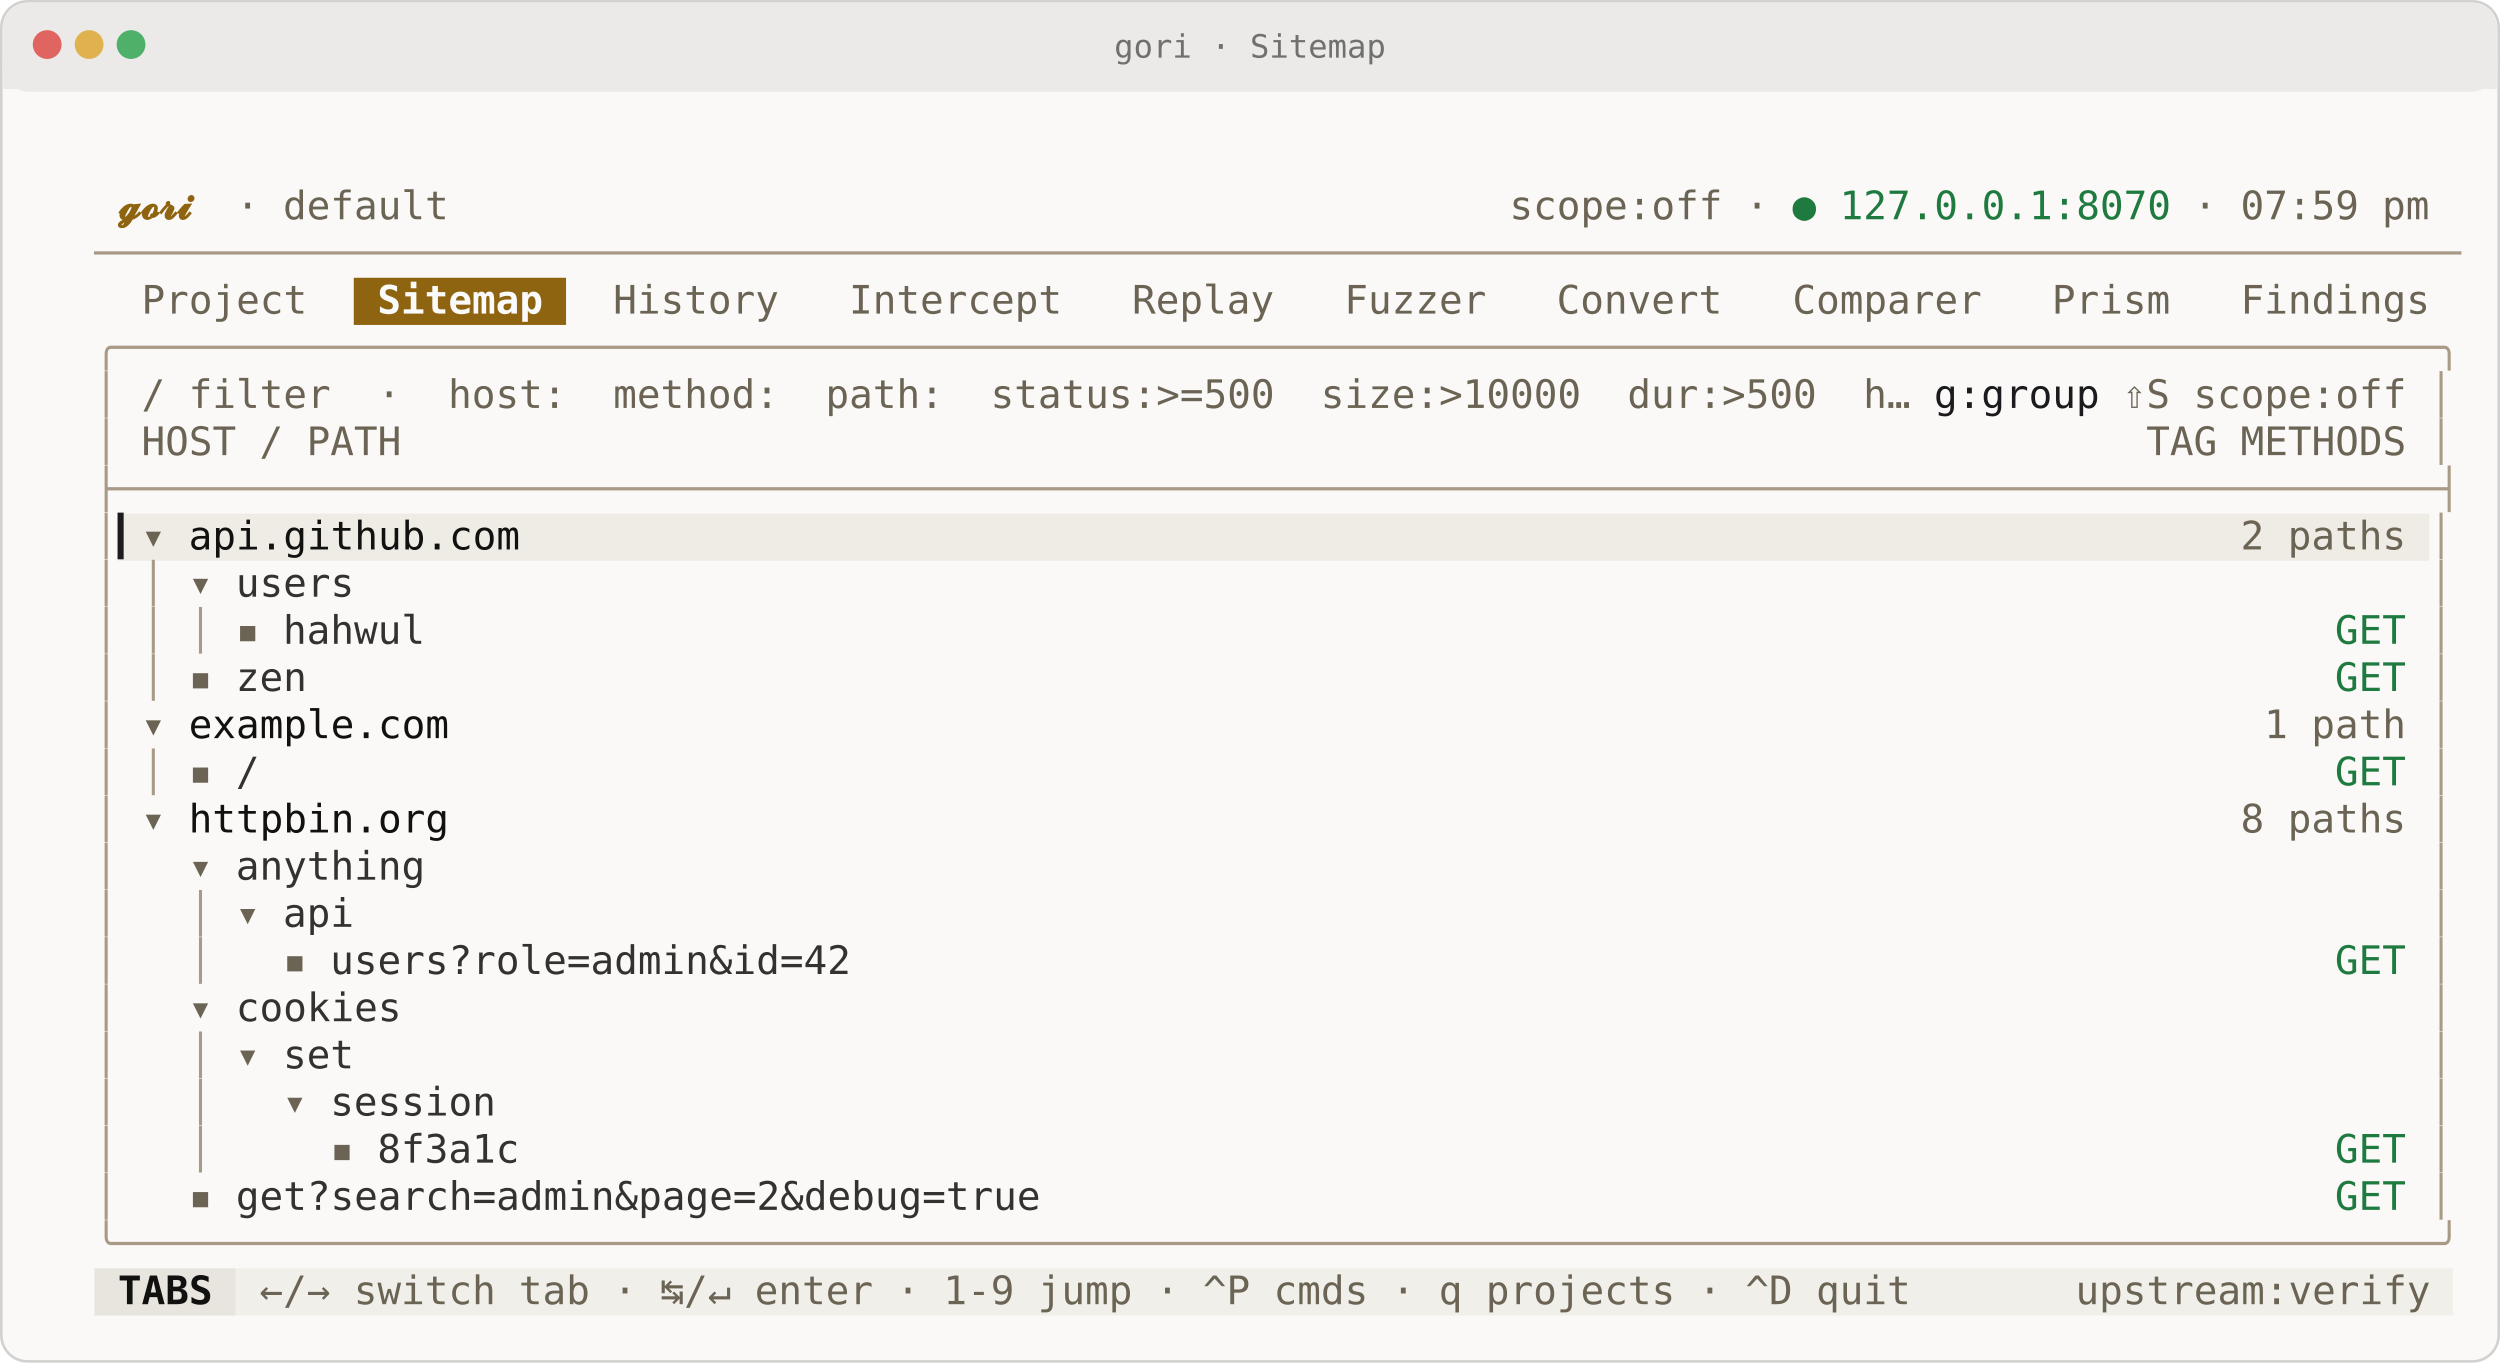
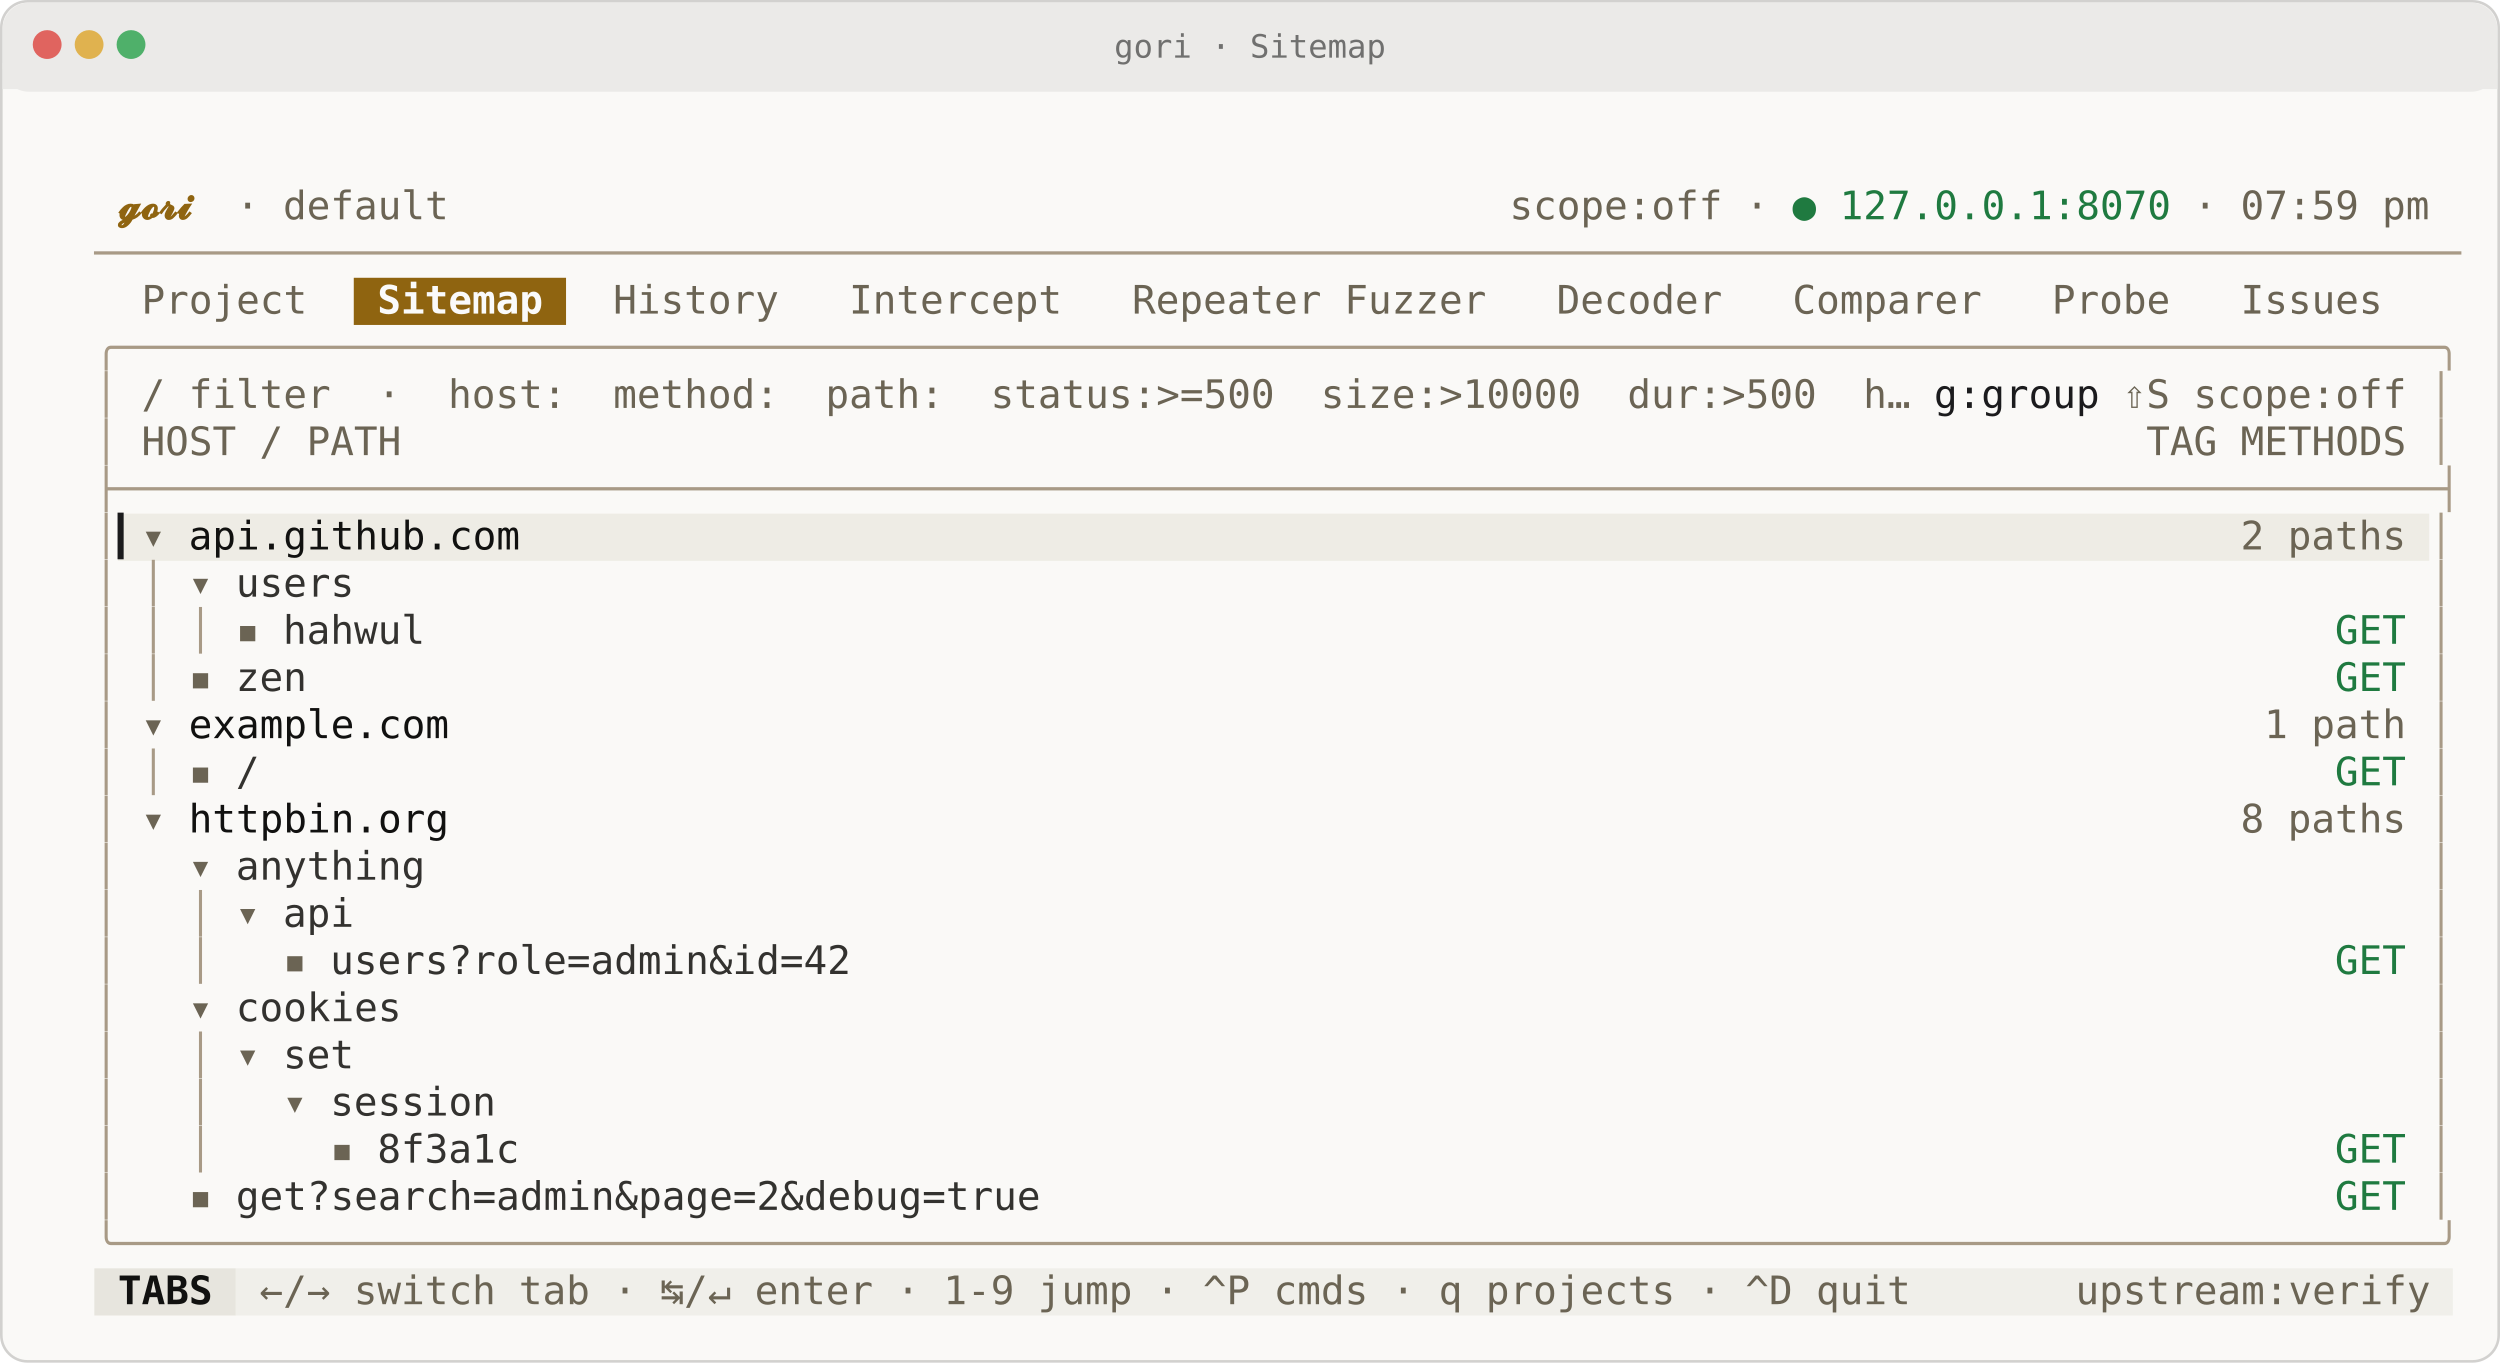
<svg xmlns="http://www.w3.org/2000/svg" width="954" height="520" viewBox="0 0 954.0 520.0" font-family="ui-monospace,'SF Mono','JetBrains Mono',Menlo,Consolas,monospace" font-size="15.0px" role="img" aria-label="gori · Sitemap">
  <rect x="0.5" y="0.5" width="953.0" height="519.0" rx="10" ry="10" fill="#faf9f7" stroke="#d2d1cf" stroke-width="1" />
  <rect x="1" y="1" width="952.0" height="34.0" rx="10" ry="10" fill="#ebeae8" />
  <rect x="1" y="24.0" width="952.0" height="10" fill="#ebeae8" />
  <circle cx="18.0" cy="17.0" r="5.5" fill="#e0645f" />
  <circle cx="34.0" cy="17.0" r="5.5" fill="#e0b24f" />
  <circle cx="50.0" cy="17.0" r="5.5" fill="#4fb06a" />
  <text x="477.0" y="22.0" text-anchor="middle" fill="#70706f" font-size="12.3px">gori · Sitemap</text>
  <rect x="135.00" y="106.00" width="81.00" height="18.00" fill="#8f6410" />
  <rect x="45.00" y="196.00" width="882.00" height="18.00" fill="#eeece5" />
  <rect x="36.00" y="484.00" width="54.00" height="18.00" fill="#e7e5de" />
  <rect x="90.00" y="484.00" width="846.00" height="18.00" fill="#f0efea" />
  <text x="45.00" y="83.68" textLength="36.00" lengthAdjust="spacingAndGlyphs" fill="#8f6410" font-weight="700" xml:space="preserve">𝓰𝓸𝓻𝓲</text>
  <text x="90.00" y="83.68" textLength="9.00" lengthAdjust="spacingAndGlyphs" fill="#6b6454" xml:space="preserve">·</text>
  <text x="108.00" y="83.68" textLength="63.00" lengthAdjust="spacingAndGlyphs" fill="#6b6454" xml:space="preserve">default</text>
  <text x="576.00" y="83.68" textLength="81.00" lengthAdjust="spacingAndGlyphs" fill="#6b6454" xml:space="preserve">scope:off</text>
  <text x="666.00" y="83.68" textLength="9.00" lengthAdjust="spacingAndGlyphs" fill="#6b6454" xml:space="preserve">·</text>
  <text x="684.00" y="83.68" textLength="9.00" lengthAdjust="spacingAndGlyphs" fill="#1f7a40" xml:space="preserve">●</text>
  <text x="702.00" y="83.68" textLength="126.00" lengthAdjust="spacingAndGlyphs" fill="#1f7a40" xml:space="preserve">127.0.0.1:8070</text>
  <text x="837.00" y="83.68" textLength="9.00" lengthAdjust="spacingAndGlyphs" fill="#6b6454" xml:space="preserve">·</text>
  <text x="855.00" y="83.68" textLength="45.00" lengthAdjust="spacingAndGlyphs" fill="#6b6454" xml:space="preserve">07:59</text>
  <text x="909.00" y="83.68" textLength="18.00" lengthAdjust="spacingAndGlyphs" fill="#6b6454" xml:space="preserve">pm</text>
  <text x="36.00" y="101.68" textLength="900.00" lengthAdjust="spacingAndGlyphs" fill="#a89a86" xml:space="preserve">────────────────────────────────────────────────────────────────────────────────────────────────────</text>
  <text x="54.00" y="119.68" textLength="63.00" lengthAdjust="spacingAndGlyphs" fill="#6b6454" xml:space="preserve">Project</text>
  <text x="144.00" y="119.68" textLength="63.00" lengthAdjust="spacingAndGlyphs" fill="#fafafa" font-weight="700" xml:space="preserve">Sitemap</text>
  <text x="234.00" y="119.68" textLength="63.00" lengthAdjust="spacingAndGlyphs" fill="#6b6454" xml:space="preserve">History</text>
  <text x="324.00" y="119.68" textLength="81.00" lengthAdjust="spacingAndGlyphs" fill="#6b6454" xml:space="preserve">Intercept</text>
-   <text x="432.00" y="119.68" textLength="54.00" lengthAdjust="spacingAndGlyphs" fill="#6b6454" xml:space="preserve">Replay</text>
+   <text x="432.00" y="119.68" textLength="54.00" lengthAdjust="spacingAndGlyphs" fill="#6b6454" xml:space="preserve">Repeater</text>
  <text x="513.00" y="119.68" textLength="54.00" lengthAdjust="spacingAndGlyphs" fill="#6b6454" xml:space="preserve">Fuzzer</text>
-   <text x="594.00" y="119.68" textLength="63.00" lengthAdjust="spacingAndGlyphs" fill="#6b6454" xml:space="preserve">Convert</text>
+   <text x="594.00" y="119.68" textLength="63.00" lengthAdjust="spacingAndGlyphs" fill="#6b6454" xml:space="preserve">Decoder</text>
  <text x="684.00" y="119.68" textLength="72.00" lengthAdjust="spacingAndGlyphs" fill="#6b6454" xml:space="preserve">Comparer</text>
-   <text x="783.00" y="119.68" textLength="45.00" lengthAdjust="spacingAndGlyphs" fill="#6b6454" xml:space="preserve">Prism</text>
-   <text x="855.00" y="119.68" textLength="72.00" lengthAdjust="spacingAndGlyphs" fill="#6b6454" xml:space="preserve">Findings</text>
+   <text x="783.00" y="119.68" textLength="45.00" lengthAdjust="spacingAndGlyphs" fill="#6b6454" xml:space="preserve">Probe</text>
+   <text x="855.00" y="119.68" textLength="72.00" lengthAdjust="spacingAndGlyphs" fill="#6b6454" xml:space="preserve">Issues</text>
  <text x="36.00" y="137.68" textLength="900.00" lengthAdjust="spacingAndGlyphs" fill="#a89a86" xml:space="preserve">╭──────────────────────────────────────────────────────────────────────────────────────────────────╮</text>
  <text x="36.00" y="155.68" textLength="9.00" lengthAdjust="spacingAndGlyphs" fill="#a89a86" xml:space="preserve">│</text>
  <text x="54.00" y="155.68" textLength="9.00" lengthAdjust="spacingAndGlyphs" fill="#6b6454" xml:space="preserve">/</text>
  <text x="72.00" y="155.68" textLength="54.00" lengthAdjust="spacingAndGlyphs" fill="#6b6454" xml:space="preserve">filter</text>
  <text x="144.00" y="155.68" textLength="9.00" lengthAdjust="spacingAndGlyphs" fill="#6b6454" xml:space="preserve">·</text>
  <text x="171.00" y="155.68" textLength="45.00" lengthAdjust="spacingAndGlyphs" fill="#6b6454" xml:space="preserve">host:</text>
  <text x="234.00" y="155.68" textLength="63.00" lengthAdjust="spacingAndGlyphs" fill="#6b6454" xml:space="preserve">method:</text>
  <text x="315.00" y="155.68" textLength="45.00" lengthAdjust="spacingAndGlyphs" fill="#6b6454" xml:space="preserve">path:</text>
  <text x="378.00" y="155.68" textLength="108.00" lengthAdjust="spacingAndGlyphs" fill="#6b6454" xml:space="preserve">status:&gt;=500</text>
  <text x="504.00" y="155.68" textLength="99.00" lengthAdjust="spacingAndGlyphs" fill="#6b6454" xml:space="preserve">size:&gt;10000</text>
  <text x="621.00" y="155.68" textLength="72.00" lengthAdjust="spacingAndGlyphs" fill="#6b6454" xml:space="preserve">dur:&gt;500</text>
  <text x="711.00" y="155.68" textLength="18.00" lengthAdjust="spacingAndGlyphs" fill="#6b6454" xml:space="preserve">h…</text>
  <text x="738.00" y="155.68" textLength="63.00" lengthAdjust="spacingAndGlyphs" fill="#1b1b1d" xml:space="preserve">g:group</text>
  <text x="810.00" y="155.68" textLength="18.00" lengthAdjust="spacingAndGlyphs" fill="#6b6454" xml:space="preserve">⇧S</text>
  <text x="837.00" y="155.68" textLength="81.00" lengthAdjust="spacingAndGlyphs" fill="#6b6454" xml:space="preserve">scope:off</text>
  <text x="927.00" y="155.68" textLength="9.00" lengthAdjust="spacingAndGlyphs" fill="#a89a86" xml:space="preserve">│</text>
  <text x="36.00" y="173.68" textLength="9.00" lengthAdjust="spacingAndGlyphs" fill="#a89a86" xml:space="preserve">│</text>
  <text x="54.00" y="173.68" textLength="36.00" lengthAdjust="spacingAndGlyphs" fill="#6b6454" xml:space="preserve">HOST</text>
  <text x="99.00" y="173.68" textLength="9.00" lengthAdjust="spacingAndGlyphs" fill="#6b6454" xml:space="preserve">/</text>
  <text x="117.00" y="173.68" textLength="36.00" lengthAdjust="spacingAndGlyphs" fill="#6b6454" xml:space="preserve">PATH</text>
  <text x="819.00" y="173.68" textLength="27.00" lengthAdjust="spacingAndGlyphs" fill="#6b6454" xml:space="preserve">TAG</text>
  <text x="855.00" y="173.68" textLength="63.00" lengthAdjust="spacingAndGlyphs" fill="#6b6454" xml:space="preserve">METHODS</text>
  <text x="927.00" y="173.68" textLength="9.00" lengthAdjust="spacingAndGlyphs" fill="#a89a86" xml:space="preserve">│</text>
  <text x="36.00" y="191.68" textLength="900.00" lengthAdjust="spacingAndGlyphs" fill="#a89a86" xml:space="preserve">├──────────────────────────────────────────────────────────────────────────────────────────────────┤</text>
  <text x="36.00" y="209.68" textLength="9.00" lengthAdjust="spacingAndGlyphs" fill="#a89a86" xml:space="preserve">│</text>
  <text x="45.00" y="209.68" textLength="9.00" lengthAdjust="spacingAndGlyphs" fill="#1b1b1d" xml:space="preserve">▎</text>
  <text x="54.00" y="209.68" textLength="9.00" lengthAdjust="spacingAndGlyphs" fill="#6b6454" xml:space="preserve">▾</text>
  <text x="72.00" y="209.68" textLength="126.00" lengthAdjust="spacingAndGlyphs" fill="#111110" xml:space="preserve">api.github.com</text>
  <text x="855.00" y="209.68" textLength="9.00" lengthAdjust="spacingAndGlyphs" fill="#6b6454" xml:space="preserve">2</text>
  <text x="873.00" y="209.68" textLength="45.00" lengthAdjust="spacingAndGlyphs" fill="#6b6454" xml:space="preserve">paths</text>
  <text x="927.00" y="209.68" textLength="9.00" lengthAdjust="spacingAndGlyphs" fill="#a89a86" xml:space="preserve">│</text>
  <text x="36.00" y="227.68" textLength="9.00" lengthAdjust="spacingAndGlyphs" fill="#a89a86" xml:space="preserve">│</text>
  <text x="54.00" y="227.68" textLength="9.00" lengthAdjust="spacingAndGlyphs" fill="#a89a86" xml:space="preserve">│</text>
  <text x="72.00" y="227.68" textLength="9.00" lengthAdjust="spacingAndGlyphs" fill="#6b6454" xml:space="preserve">▾</text>
  <text x="90.00" y="227.68" textLength="45.00" lengthAdjust="spacingAndGlyphs" fill="#33322f" xml:space="preserve">users</text>
  <text x="927.00" y="227.68" textLength="9.00" lengthAdjust="spacingAndGlyphs" fill="#a89a86" xml:space="preserve">│</text>
  <text x="36.00" y="245.68" textLength="9.00" lengthAdjust="spacingAndGlyphs" fill="#a89a86" xml:space="preserve">│</text>
  <text x="54.00" y="245.68" textLength="9.00" lengthAdjust="spacingAndGlyphs" fill="#a89a86" xml:space="preserve">│</text>
  <text x="72.00" y="245.68" textLength="9.00" lengthAdjust="spacingAndGlyphs" fill="#a89a86" xml:space="preserve">│</text>
  <text x="90.00" y="245.68" textLength="9.00" lengthAdjust="spacingAndGlyphs" fill="#6b6454" xml:space="preserve">▪</text>
  <text x="108.00" y="245.68" textLength="54.00" lengthAdjust="spacingAndGlyphs" fill="#33322f" xml:space="preserve">hahwul</text>
  <text x="891.00" y="245.68" textLength="27.00" lengthAdjust="spacingAndGlyphs" fill="#1f7a40" xml:space="preserve">GET</text>
  <text x="927.00" y="245.68" textLength="9.00" lengthAdjust="spacingAndGlyphs" fill="#a89a86" xml:space="preserve">│</text>
  <text x="36.00" y="263.68" textLength="9.00" lengthAdjust="spacingAndGlyphs" fill="#a89a86" xml:space="preserve">│</text>
  <text x="54.00" y="263.68" textLength="9.00" lengthAdjust="spacingAndGlyphs" fill="#a89a86" xml:space="preserve">│</text>
  <text x="72.00" y="263.68" textLength="9.00" lengthAdjust="spacingAndGlyphs" fill="#6b6454" xml:space="preserve">▪</text>
  <text x="90.00" y="263.68" textLength="27.00" lengthAdjust="spacingAndGlyphs" fill="#33322f" xml:space="preserve">zen</text>
  <text x="891.00" y="263.68" textLength="27.00" lengthAdjust="spacingAndGlyphs" fill="#1f7a40" xml:space="preserve">GET</text>
  <text x="927.00" y="263.68" textLength="9.00" lengthAdjust="spacingAndGlyphs" fill="#a89a86" xml:space="preserve">│</text>
  <text x="36.00" y="281.68" textLength="9.00" lengthAdjust="spacingAndGlyphs" fill="#a89a86" xml:space="preserve">│</text>
  <text x="54.00" y="281.68" textLength="9.00" lengthAdjust="spacingAndGlyphs" fill="#6b6454" xml:space="preserve">▾</text>
  <text x="72.00" y="281.68" textLength="99.00" lengthAdjust="spacingAndGlyphs" fill="#111110" xml:space="preserve">example.com</text>
  <text x="864.00" y="281.68" textLength="9.00" lengthAdjust="spacingAndGlyphs" fill="#6b6454" xml:space="preserve">1</text>
  <text x="882.00" y="281.68" textLength="36.00" lengthAdjust="spacingAndGlyphs" fill="#6b6454" xml:space="preserve">path</text>
  <text x="927.00" y="281.68" textLength="9.00" lengthAdjust="spacingAndGlyphs" fill="#a89a86" xml:space="preserve">│</text>
  <text x="36.00" y="299.68" textLength="9.00" lengthAdjust="spacingAndGlyphs" fill="#a89a86" xml:space="preserve">│</text>
  <text x="54.00" y="299.68" textLength="9.00" lengthAdjust="spacingAndGlyphs" fill="#a89a86" xml:space="preserve">│</text>
  <text x="72.00" y="299.68" textLength="9.00" lengthAdjust="spacingAndGlyphs" fill="#6b6454" xml:space="preserve">▪</text>
  <text x="90.00" y="299.68" textLength="9.00" lengthAdjust="spacingAndGlyphs" fill="#33322f" xml:space="preserve">/</text>
  <text x="891.00" y="299.68" textLength="27.00" lengthAdjust="spacingAndGlyphs" fill="#1f7a40" xml:space="preserve">GET</text>
  <text x="927.00" y="299.68" textLength="9.00" lengthAdjust="spacingAndGlyphs" fill="#a89a86" xml:space="preserve">│</text>
  <text x="36.00" y="317.68" textLength="9.00" lengthAdjust="spacingAndGlyphs" fill="#a89a86" xml:space="preserve">│</text>
  <text x="54.00" y="317.68" textLength="9.00" lengthAdjust="spacingAndGlyphs" fill="#6b6454" xml:space="preserve">▾</text>
  <text x="72.00" y="317.68" textLength="99.00" lengthAdjust="spacingAndGlyphs" fill="#111110" xml:space="preserve">httpbin.org</text>
  <text x="855.00" y="317.68" textLength="9.00" lengthAdjust="spacingAndGlyphs" fill="#6b6454" xml:space="preserve">8</text>
  <text x="873.00" y="317.68" textLength="45.00" lengthAdjust="spacingAndGlyphs" fill="#6b6454" xml:space="preserve">paths</text>
  <text x="927.00" y="317.68" textLength="9.00" lengthAdjust="spacingAndGlyphs" fill="#a89a86" xml:space="preserve">│</text>
  <text x="36.00" y="335.68" textLength="9.00" lengthAdjust="spacingAndGlyphs" fill="#a89a86" xml:space="preserve">│</text>
  <text x="72.00" y="335.68" textLength="9.00" lengthAdjust="spacingAndGlyphs" fill="#6b6454" xml:space="preserve">▾</text>
  <text x="90.00" y="335.68" textLength="72.00" lengthAdjust="spacingAndGlyphs" fill="#33322f" xml:space="preserve">anything</text>
  <text x="927.00" y="335.68" textLength="9.00" lengthAdjust="spacingAndGlyphs" fill="#a89a86" xml:space="preserve">│</text>
  <text x="36.00" y="353.68" textLength="9.00" lengthAdjust="spacingAndGlyphs" fill="#a89a86" xml:space="preserve">│</text>
  <text x="72.00" y="353.68" textLength="9.00" lengthAdjust="spacingAndGlyphs" fill="#a89a86" xml:space="preserve">│</text>
  <text x="90.00" y="353.68" textLength="9.00" lengthAdjust="spacingAndGlyphs" fill="#6b6454" xml:space="preserve">▾</text>
  <text x="108.00" y="353.68" textLength="27.00" lengthAdjust="spacingAndGlyphs" fill="#33322f" xml:space="preserve">api</text>
  <text x="927.00" y="353.68" textLength="9.00" lengthAdjust="spacingAndGlyphs" fill="#a89a86" xml:space="preserve">│</text>
  <text x="36.00" y="371.68" textLength="9.00" lengthAdjust="spacingAndGlyphs" fill="#a89a86" xml:space="preserve">│</text>
  <text x="72.00" y="371.68" textLength="9.00" lengthAdjust="spacingAndGlyphs" fill="#a89a86" xml:space="preserve">│</text>
  <text x="108.00" y="371.68" textLength="9.00" lengthAdjust="spacingAndGlyphs" fill="#6b6454" xml:space="preserve">▪</text>
  <text x="126.00" y="371.68" textLength="198.00" lengthAdjust="spacingAndGlyphs" fill="#33322f" xml:space="preserve">users?role=admin&amp;id=42</text>
  <text x="891.00" y="371.68" textLength="27.00" lengthAdjust="spacingAndGlyphs" fill="#1f7a40" xml:space="preserve">GET</text>
  <text x="927.00" y="371.68" textLength="9.00" lengthAdjust="spacingAndGlyphs" fill="#a89a86" xml:space="preserve">│</text>
  <text x="36.00" y="389.68" textLength="9.00" lengthAdjust="spacingAndGlyphs" fill="#a89a86" xml:space="preserve">│</text>
  <text x="72.00" y="389.68" textLength="9.00" lengthAdjust="spacingAndGlyphs" fill="#6b6454" xml:space="preserve">▾</text>
  <text x="90.00" y="389.68" textLength="63.00" lengthAdjust="spacingAndGlyphs" fill="#33322f" xml:space="preserve">cookies</text>
  <text x="927.00" y="389.68" textLength="9.00" lengthAdjust="spacingAndGlyphs" fill="#a89a86" xml:space="preserve">│</text>
  <text x="36.00" y="407.68" textLength="9.00" lengthAdjust="spacingAndGlyphs" fill="#a89a86" xml:space="preserve">│</text>
  <text x="72.00" y="407.68" textLength="9.00" lengthAdjust="spacingAndGlyphs" fill="#a89a86" xml:space="preserve">│</text>
  <text x="90.00" y="407.68" textLength="9.00" lengthAdjust="spacingAndGlyphs" fill="#6b6454" xml:space="preserve">▾</text>
  <text x="108.00" y="407.68" textLength="27.00" lengthAdjust="spacingAndGlyphs" fill="#33322f" xml:space="preserve">set</text>
  <text x="927.00" y="407.68" textLength="9.00" lengthAdjust="spacingAndGlyphs" fill="#a89a86" xml:space="preserve">│</text>
  <text x="36.00" y="425.68" textLength="9.00" lengthAdjust="spacingAndGlyphs" fill="#a89a86" xml:space="preserve">│</text>
  <text x="72.00" y="425.68" textLength="9.00" lengthAdjust="spacingAndGlyphs" fill="#a89a86" xml:space="preserve">│</text>
  <text x="108.00" y="425.68" textLength="9.00" lengthAdjust="spacingAndGlyphs" fill="#6b6454" xml:space="preserve">▾</text>
  <text x="126.00" y="425.68" textLength="63.00" lengthAdjust="spacingAndGlyphs" fill="#33322f" xml:space="preserve">session</text>
  <text x="927.00" y="425.68" textLength="9.00" lengthAdjust="spacingAndGlyphs" fill="#a89a86" xml:space="preserve">│</text>
  <text x="36.00" y="443.68" textLength="9.00" lengthAdjust="spacingAndGlyphs" fill="#a89a86" xml:space="preserve">│</text>
  <text x="72.00" y="443.68" textLength="9.00" lengthAdjust="spacingAndGlyphs" fill="#a89a86" xml:space="preserve">│</text>
  <text x="126.00" y="443.68" textLength="9.00" lengthAdjust="spacingAndGlyphs" fill="#6b6454" xml:space="preserve">▪</text>
  <text x="144.00" y="443.68" textLength="54.00" lengthAdjust="spacingAndGlyphs" fill="#33322f" xml:space="preserve">8f3a1c</text>
  <text x="891.00" y="443.68" textLength="27.00" lengthAdjust="spacingAndGlyphs" fill="#1f7a40" xml:space="preserve">GET</text>
  <text x="927.00" y="443.68" textLength="9.00" lengthAdjust="spacingAndGlyphs" fill="#a89a86" xml:space="preserve">│</text>
  <text x="36.00" y="461.68" textLength="9.00" lengthAdjust="spacingAndGlyphs" fill="#a89a86" xml:space="preserve">│</text>
  <text x="72.00" y="461.68" textLength="9.00" lengthAdjust="spacingAndGlyphs" fill="#6b6454" xml:space="preserve">▪</text>
  <text x="90.00" y="461.68" textLength="306.00" lengthAdjust="spacingAndGlyphs" fill="#33322f" xml:space="preserve">get?search=admin&amp;page=2&amp;debug=true</text>
  <text x="891.00" y="461.68" textLength="27.00" lengthAdjust="spacingAndGlyphs" fill="#1f7a40" xml:space="preserve">GET</text>
  <text x="927.00" y="461.68" textLength="9.00" lengthAdjust="spacingAndGlyphs" fill="#a89a86" xml:space="preserve">│</text>
  <text x="36.00" y="479.68" textLength="900.00" lengthAdjust="spacingAndGlyphs" fill="#a89a86" xml:space="preserve">╰──────────────────────────────────────────────────────────────────────────────────────────────────╯</text>
  <text x="45.00" y="497.68" textLength="36.00" lengthAdjust="spacingAndGlyphs" fill="#111110" font-weight="700" xml:space="preserve">TABS</text>
  <text x="99.00" y="497.68" textLength="27.00" lengthAdjust="spacingAndGlyphs" fill="#6b6454" xml:space="preserve">←/→</text>
  <text x="135.00" y="497.68" textLength="54.00" lengthAdjust="spacingAndGlyphs" fill="#6b6454" xml:space="preserve">switch</text>
  <text x="198.00" y="497.68" textLength="27.00" lengthAdjust="spacingAndGlyphs" fill="#6b6454" xml:space="preserve">tab</text>
  <text x="234.00" y="497.68" textLength="9.00" lengthAdjust="spacingAndGlyphs" fill="#6b6454" xml:space="preserve">·</text>
  <text x="252.00" y="497.68" textLength="27.00" lengthAdjust="spacingAndGlyphs" fill="#6b6454" xml:space="preserve">↹/↵</text>
  <text x="288.00" y="497.68" textLength="45.00" lengthAdjust="spacingAndGlyphs" fill="#6b6454" xml:space="preserve">enter</text>
  <text x="342.00" y="497.68" textLength="9.00" lengthAdjust="spacingAndGlyphs" fill="#6b6454" xml:space="preserve">·</text>
  <text x="360.00" y="497.68" textLength="27.00" lengthAdjust="spacingAndGlyphs" fill="#6b6454" xml:space="preserve">1-9</text>
  <text x="396.00" y="497.68" textLength="36.00" lengthAdjust="spacingAndGlyphs" fill="#6b6454" xml:space="preserve">jump</text>
  <text x="441.00" y="497.68" textLength="9.00" lengthAdjust="spacingAndGlyphs" fill="#6b6454" xml:space="preserve">·</text>
  <text x="459.00" y="497.68" textLength="18.00" lengthAdjust="spacingAndGlyphs" fill="#6b6454" xml:space="preserve">^P</text>
  <text x="486.00" y="497.68" textLength="36.00" lengthAdjust="spacingAndGlyphs" fill="#6b6454" xml:space="preserve">cmds</text>
  <text x="531.00" y="497.68" textLength="9.00" lengthAdjust="spacingAndGlyphs" fill="#6b6454" xml:space="preserve">·</text>
  <text x="549.00" y="497.68" textLength="9.00" lengthAdjust="spacingAndGlyphs" fill="#6b6454" xml:space="preserve">q</text>
  <text x="567.00" y="497.68" textLength="72.00" lengthAdjust="spacingAndGlyphs" fill="#6b6454" xml:space="preserve">projects</text>
  <text x="648.00" y="497.68" textLength="9.00" lengthAdjust="spacingAndGlyphs" fill="#6b6454" xml:space="preserve">·</text>
  <text x="666.00" y="497.68" textLength="18.00" lengthAdjust="spacingAndGlyphs" fill="#6b6454" xml:space="preserve">^D</text>
  <text x="693.00" y="497.68" textLength="36.00" lengthAdjust="spacingAndGlyphs" fill="#6b6454" xml:space="preserve">quit</text>
  <text x="792.00" y="497.68" textLength="135.00" lengthAdjust="spacingAndGlyphs" fill="#6b6454" xml:space="preserve">upstream:verify</text>
</svg>
